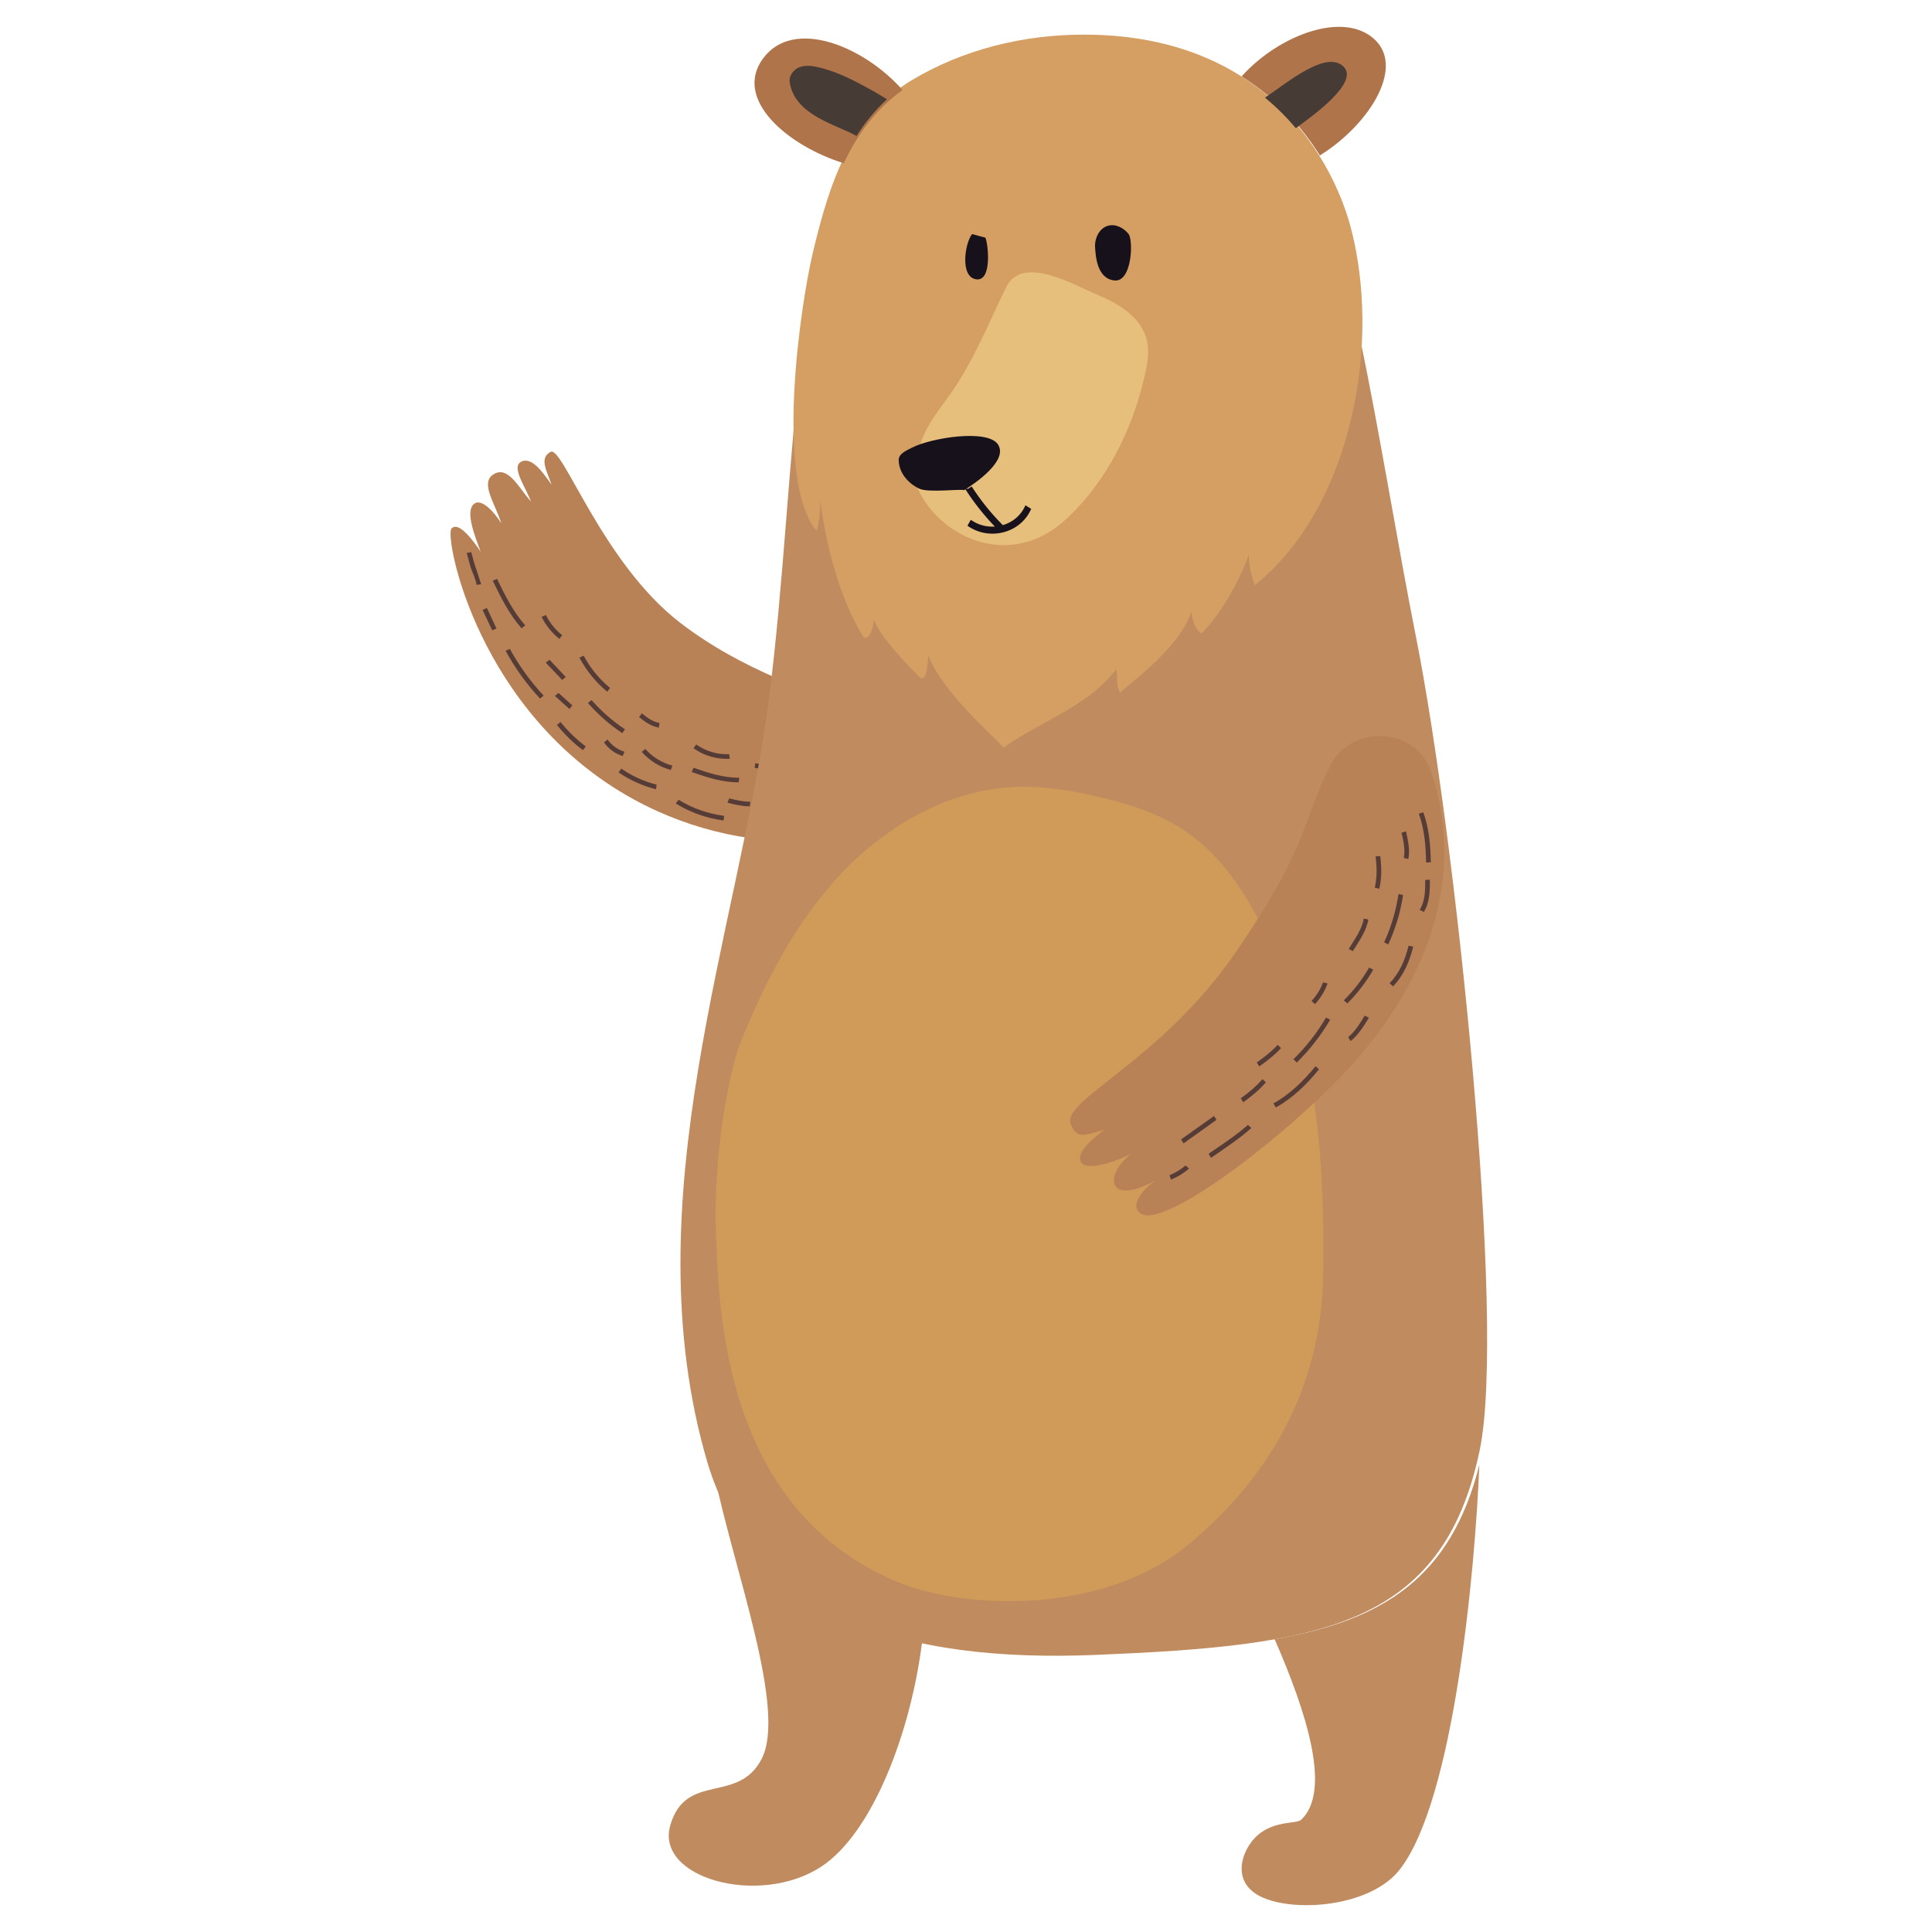
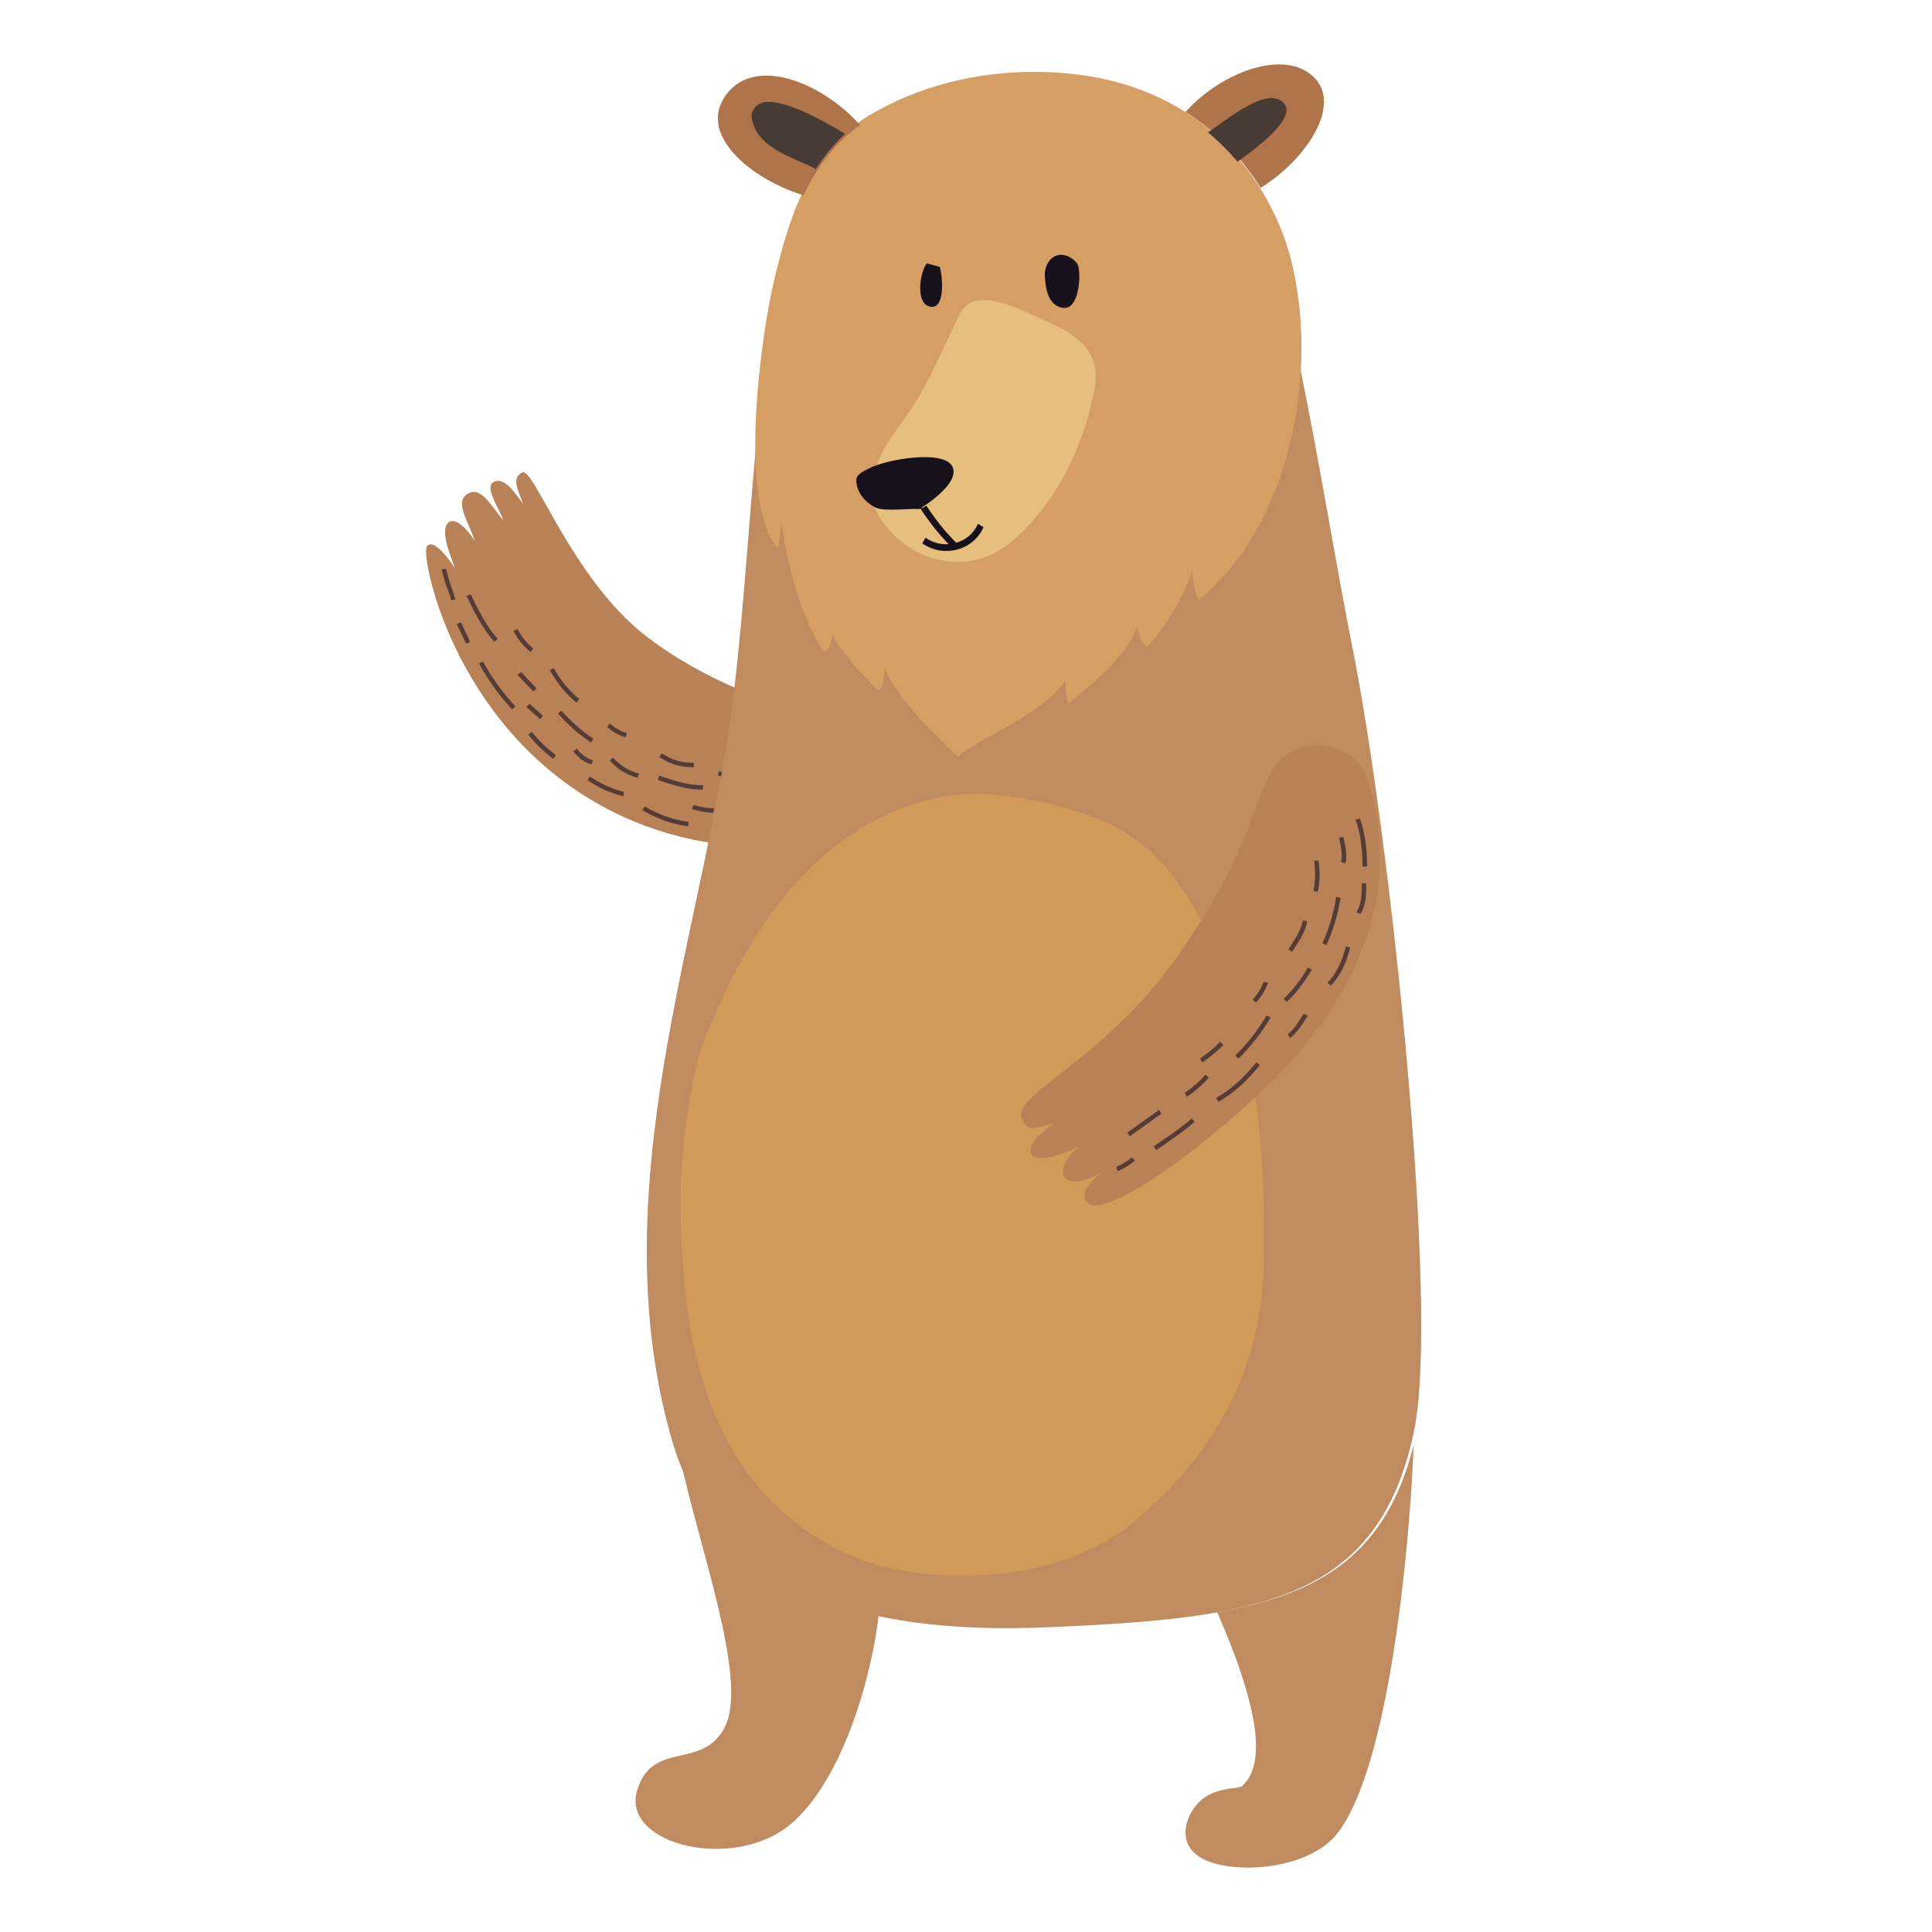
<svg xmlns="http://www.w3.org/2000/svg" width="720px" height="720px" viewBox="0 0 720 720" version="1.1">
  <g id="img_b" stroke="none" stroke-width="1" fill="none" fill-rule="evenodd">
-     <g id="bear" transform="translate(165, 10)">
-       <path d="M88.193,221.857 C134.597,257.83 195.193,255.15 180.84,283.149 C169.372,305.558 116.437,312.776 71.071,287.847 C12.875,255.906 0.622,190.076 3.229,187.029 C5.837,183.958 11.444,191.566 14.144,195.621 C11.906,189.618 8.49,181.026 11.398,178.024 C14.282,175.068 19.52,181.278 21.805,185.035 C19.682,177.864 13.682,169.936 18.967,166.728 C24.274,163.52 28.035,171.265 32.881,176.97 C31.058,171.677 25.22,163.978 29.327,162.008 C33.435,160.06 37.773,166.774 40.565,170.646 C38.811,165.49 35.789,160.702 40.219,158.387 C44.673,156.073 59.556,199.654 88.193,221.857" id="Fill-35" fill="#B98156" />
-       <path d="M133.378,295.034 C127.847,295.057 122.387,294.337 117.042,292.873 L116.415,294.499 C121.899,295.986 127.452,296.777 133.168,296.753 L133.378,295.034" id="Fill-36" fill="#563C37" />
-       <path d="M104.866,294.046 C98.802,293.256 93.085,291.235 87.88,288.051 L86.835,289.446 C92.295,292.792 98.29,294.929 104.657,295.766 L104.866,294.046" id="Fill-37" fill="#563C37" />
-       <path d="M79.701,282.417 C74.984,281.232 70.569,279.21 66.549,276.445 L65.527,277.839 C69.802,280.79 74.473,282.881 79.492,284.136 L79.701,282.417" id="Fill-38" fill="#563C37" />
-       <path d="M53.293,268.173 C49.784,265.524 46.647,262.503 43.905,259.064 L42.558,260.156 C45.393,263.711 48.622,266.848 52.247,269.567 L53.293,268.173" id="Fill-39" fill="#563C37" />
-       <path d="M37.597,249.246 C32.671,243.949 28.488,238.163 25.002,231.819 L23.399,232.516 C26.954,238.976 31.207,244.924 36.249,250.339 L37.597,249.246" id="Fill-40" fill="#563C37" />
-       <path d="M20.018,224.232 C18.833,221.676 17.648,219.144 16.463,216.588 L14.837,217.285 C16.045,219.817 17.23,222.373 18.438,224.906 L20.018,224.232" id="Fill-41" fill="#563C37" />
-       <path d="M110.501,279.837 C104.553,279.86 99.022,278.071 93.446,276.119 L92.818,277.723 C98.511,279.721 104.204,281.58 110.292,281.557 L110.501,279.837" id="Fill-42" fill="#563C37" />
-       <path d="M85.603,275.329 C81.676,274.261 78.214,272.169 75.495,269.125 L74.148,270.194 C77.052,273.471 80.747,275.794 84.976,276.933 L85.603,275.329" id="Fill-43" fill="#563C37" />
-       <path d="M67.909,261.817 C63.261,258.704 59.125,255.056 55.454,250.896 L54.083,251.965 C57.871,256.264 62.123,260.028 66.886,263.212 L67.909,261.817" id="Fill-44" fill="#563C37" />
-       <path d="M45.846,242.299 C43.824,240.161 41.779,238 39.781,235.862 L38.387,236.954 C40.432,239.092 42.476,241.253 44.498,243.391 L45.846,242.299" id="Fill-45" fill="#563C37" />
-       <path d="M30.742,223.059 C26.257,218.04 23.167,211.766 20.216,205.724 L18.636,206.422 C21.61,212.556 24.793,219.016 29.394,224.151 L30.742,223.059" id="Fill-46" fill="#563C37" />
-       <path d="M133.331,285.701 C130.659,285.956 128.08,285.608 125.57,284.678 L124.943,286.281 C127.731,287.327 130.612,287.699 133.563,287.443 L133.331,285.701" id="Fill-47" fill="#563C37" />
-       <path d="M124.827,275.69 C122.038,275.295 119.227,274.853 116.461,274.458 L116.252,276.178 C119.041,276.596 121.829,277.014 124.594,277.409 L124.827,275.69" id="Fill-48" fill="#563C37" />
-       <path d="M106.725,271.053 C102.334,271.262 98.081,269.984 94.48,267.451 L93.434,268.845 C97.431,271.68 102.078,273.004 106.981,272.772 L106.725,271.053" id="Fill-49" fill="#563C37" />
-       <path d="M67.711,270.148 C65.109,269.334 63.017,267.824 61.437,265.593 L60.09,266.662 C61.809,269.102 64.202,270.868 67.061,271.751 L67.711,270.148" id="Fill-50" fill="#563C37" />
-       <path d="M80.77,259.436 C78.284,259.017 76.1,257.391 74.194,255.834 L73.172,257.228 C75.31,258.994 77.749,260.69 80.538,261.178 L80.77,259.436" id="Fill-51" fill="#563C37" />
-       <path d="M50.923,235.061 C53.549,239.987 57.011,244.239 61.31,247.794 L62.355,246.377 C58.289,243.007 55.012,239.034 52.526,234.363 L50.923,235.061" id="Fill-52" fill="#563C37" />
-       <path d="M36.83,219.887 C38.456,223.117 40.664,225.859 43.476,228.113 L44.498,226.719 C41.919,224.651 39.92,222.141 38.433,219.19 L36.83,219.887" id="Fill-53" fill="#563C37" />
-       <polyline id="Fill-54" fill="#563C37" points="41.779 249.351 47.217 254.231 48.262 252.837 43.15 248.259 41.779 249.351" />
-       <path d="M106.11,289.12 C108.851,289.864 111.547,290.491 114.428,290.491 L114.637,288.772 C111.919,288.772 109.363,288.214 106.76,287.517 L106.11,289.12" id="Fill-55" fill="#563C37" />
-       <path d="M14.314,207.723 L12.617,202.518 C11.827,200.31 11.177,198.056 10.619,195.779 L8.923,196.035 L10.41,201.472 C11.13,203.61 12.292,205.748 12.594,207.955 L14.314,207.723" id="Fill-56" fill="#563C37" />
-       <path d="M362.774,227.765 C349.132,159.225 336.318,61.778 315.832,38.441 C276.056,-6.899 202.498,-3.424 166.052,27.877 C128.848,59.776 132.683,164.956 121.499,250.826 C110.36,336.397 70.148,437.664 98.556,534.766 C115.757,592.465 171.472,609.703 243.353,606.734 C326.534,603.282 372.603,596.493 386.428,530.508 C396.441,482.728 377.311,300.953 362.774,227.765" id="Fill-57" fill="#C08B5E" />
-       <path d="M337.566,71.876 C334.113,60.469 314.426,2.905 238.927,2.905 C216.708,2.905 194.304,8.228 174.848,19.842 C151.685,33.668 143.787,59.455 137.893,84.319 C133.472,102.893 123.595,168.039 139.113,187.649 C139.735,188.433 140.817,180.621 140.702,176.565 C142.89,193.733 147.978,212.905 156.336,226.732 C158.362,230.073 160.711,224.197 160.573,220.833 C163.198,227.492 171.924,236.434 177.312,242.033 C180.881,245.72 180.674,234.867 180.95,234.429 C186.66,248.232 203.653,262.796 209.064,268.672 C220.968,259.616 240.516,253.486 250.946,239.429 C251.614,242.402 250.762,244.914 252.397,248.232 C253.916,246.043 274.524,232.193 279.014,217.837 C279.359,221.754 280.602,224.796 282.767,226.087 C289.49,219.542 297.019,206.522 300.381,196.821 C300.45,202.651 302.154,206.43 302.614,208.089 C307.058,204.471 331.027,185.736 339.915,139.625 C345.625,110.014 341.55,85.08 337.566,71.876" id="Fill-58" fill="#D59E62" />
-       <path d="M326.878,47.925 C344.918,36.708 358.16,15.931 347.825,5.243 C336.567,-6.39 311.767,2.801 297.718,18.464 C311.375,27.079 320.672,38.044 326.878,47.925" id="Fill-59" fill="#B0744B" />
-       <path d="M317.915,37.759 C322.988,34.011 342.081,20.78 335.603,14.729 C329.103,8.678 314.834,20.712 306.432,26.402 C310.825,30.015 314.63,33.876 317.915,37.759" id="Fill-60" fill="#473B35" />
-       <path d="M171.369,23.559 C157.129,7.401 130.918,-3.618 119.48,11.637 C107.949,27.032 128.765,44.441 149.442,50.83 C154.49,40.158 161.343,30.643 171.369,23.559" id="Fill-61" fill="#B0744B" />
-       <path d="M154.221,40.664 C157.381,35.641 161.122,31.066 165.56,26.987 L161.122,24.322 C154.383,20.572 147.528,16.799 140.046,15.078 C137.676,14.512 135.143,14.182 132.866,15.078 C130.612,15.95 128.915,18.356 129.31,20.785 C131.309,32.976 146.483,36.372 154.221,40.664" id="Fill-62" fill="#473B35" />
-       <path d="M262.077,115.588 C259.526,107.828 251.942,103.213 244.405,100.045 C234.96,96.05 216.048,84.869 210.027,96.945 C204.029,108.999 198.077,124.06 189.643,136.136 C185.438,142.129 180.589,147.868 178.245,154.779 C176.499,159.945 174.569,165.891 176.591,170.965 C183.967,189.654 211.13,203.2 232.363,183.432 C247.714,169.151 257.435,149.338 261.847,128.858 C262.789,124.496 263.455,119.858 262.077,115.588" id="Fill-63" fill="#E6BF7D" />
-       <path d="M206.984,155.73 C203.252,149.735 182.049,153.127 174.841,156.845 C172.672,157.96 169.826,159.122 169.919,161.539 C170.059,166.999 174.514,170.764 177.687,172.158 C180.976,173.645 192.405,172.204 194.318,172.646 C198.33,170.206 210.716,161.725 206.984,155.73" id="Fill-64" fill="#17111C" />
-       <path d="M202.233,78.57 L197.261,77.246 C194.495,80.755 192.73,93.326 198.841,94.092 C204.952,94.882 203.139,80.383 202.233,78.57" id="Fill-65" fill="#17111C" />
-       <path d="M255.589,77.211 C253.776,74.887 250.686,73.33 247.874,74.144 C244.621,75.096 242.878,78.837 243.111,82.207 C243.32,85.553 243.854,93.918 250.384,94.522 C256.89,95.126 257.401,79.535 255.589,77.211" id="Fill-66" fill="#17111C" />
-       <path d="M217.133,178.325 C215.517,182.135 212.332,184.645 208.714,185.714 L208.691,185.667 C204.39,181.392 200.454,176.466 197.109,171.284 L195.766,172.167 L194.606,172.074 C197.814,177.116 201.637,181.973 205.756,186.248 C202.684,186.434 199.521,185.667 196.79,183.716 L195.539,185.923 C203.571,191.662 215.381,188.781 219.295,179.626 L217.133,178.325" id="Fill-67" fill="#17111C" />
-       <path d="M310.019,600.882 C321.874,628.017 331.367,657.434 319.879,668.2 C317.884,670.068 306.396,667.693 300.136,678.275 C296.513,684.408 296.261,692.292 304.286,696.534 C316.302,702.897 345.469,700.984 356.636,686.736 C376.883,660.892 384.748,575.038 386.307,535.892 C375.805,577.713 350.834,593.804 310.019,600.882" id="Fill-68" fill="#C08B5E" />
-       <path d="M101.369,540.249 C108.607,575.152 128.217,627.138 118.875,645.419 C110.156,662.502 90.731,650.191 84.834,670.087 C78.914,689.982 118.065,700.725 141.052,685.648 C160.2,673.084 174.422,635.552 178.631,601.963 C141.538,593.802 113.926,574.922 101.369,540.249" id="Fill-69" fill="#C08B5E" />
-       <path d="M328.122,465.368 C328.928,419.407 324.873,371.624 303.17,331.128 C296.581,318.859 288.011,307.283 276.445,299.534 C266.745,293.054 255.364,289.502 244.006,286.873 C234.237,284.613 224.238,282.93 214.193,283.23 C189.518,284.014 166.318,296.951 149.223,314.778 C132.128,332.604 120.516,354.973 111.208,377.873 C106.347,389.819 100.748,422.336 101.785,448.856 C102.891,477.544 104.066,551.871 169.013,579.36 C194.472,590.13 246.125,591.698 277.413,565.985 C297.341,549.611 327.177,517.833 328.122,465.368" id="Fill-70" fill="#D09A59" />
-       <path d="M368.362,277.678 C362.805,260.922 338.753,259.818 330.959,274.966 C320.236,295.814 323.165,304.594 295.655,344.681 C267.429,385.871 230.303,399.892 234.085,408.994 C236.275,414.281 238.581,413.476 246.86,410.879 C242.986,413.568 235.491,419.683 237.959,423.199 C240.426,426.67 251.449,422.602 256.453,420.05 C245.914,428.532 248.174,439.634 265.769,429.842 C259.243,434.347 256.245,440.14 260.396,442.438 C268.882,447.15 308.245,418.188 333.68,392.307 C363.22,362.265 382.844,321.144 368.362,277.678" id="Fill-71" fill="#B98156" />
-       <path d="M285.391,420 C290.34,416.584 295.545,413.215 300.076,409.218 L301.331,410.403 C296.707,414.493 291.386,417.978 286.32,421.487 L285.391,420" id="Fill-72" fill="#563C37" />
-       <path d="M309.545,401.225 C315.703,397.832 320.861,392.744 325.276,387.329 L326.554,388.515 C322.046,394.022 316.772,399.25 310.475,402.712 L309.545,401.225" id="Fill-73" fill="#563C37" />
-       <path d="M337.429,376.501 C340.078,374.34 341.844,371.366 343.587,368.485 L345.144,369.298 C343.192,372.458 341.263,375.618 338.335,377.988 L337.429,376.501" id="Fill-74" fill="#563C37" />
-       <path d="M352.858,356.437 C356.646,352.533 358.667,347.607 359.945,342.402 L361.665,342.773 C360.294,348.257 358.133,353.509 354.136,357.598 L352.858,356.437" id="Fill-75" fill="#563C37" />
-       <path d="M364.08,329.064 C366.171,325.671 366.148,321.744 366.124,317.91 L367.867,317.841 C367.89,321.977 367.867,326.252 365.613,329.877 L364.08,329.064" id="Fill-76" fill="#563C37" />
-       <path d="M350.837,341.17 C353.462,335.431 355.251,329.412 356.181,323.162 L357.877,323.557 C356.924,329.947 355.066,336.105 352.347,341.983 L350.837,341.17" id="Fill-77" fill="#563C37" />
-       <path d="M335.802,362.792 C339.52,359.12 342.634,355.077 345.237,350.569 L346.77,351.383 C344.098,355.983 340.891,360.189 337.104,363.954 L335.802,362.792" id="Fill-78" fill="#563C37" />
-       <path d="M317.004,384.785 C321.744,380.115 325.811,374.956 329.18,369.217 L330.714,370.007 C327.275,375.885 323.139,381.183 318.282,385.97 L317.004,384.785" id="Fill-79" fill="#563C37" />
-       <path d="M297.393,399.296 C300.32,397.205 303.132,394.881 305.479,392.163 L306.757,393.348 C304.317,396.183 301.366,398.622 298.322,400.783 L297.393,399.296" id="Fill-80" fill="#563C37" />
-       <path d="M337.627,343.645 C339.811,340.066 342.506,336.534 343.25,332.305 L344.946,332.7 C344.179,337.092 341.437,340.74 339.16,344.458 L337.627,343.645" id="Fill-81" fill="#563C37" />
-       <path d="M323.766,363.036 C325.648,361.014 327.112,358.69 328.065,356.111 L329.761,356.506 C328.692,359.388 327.159,361.967 325.044,364.221 L323.766,363.036" id="Fill-82" fill="#563C37" />
-       <path d="M303.364,385.959 C306.106,383.983 308.871,381.915 311.125,379.383 L312.403,380.568 C310.056,383.217 307.152,385.378 304.294,387.422 L303.364,385.959" id="Fill-83" fill="#563C37" />
-       <path d="M275.144,414.621 C279.233,411.693 283.346,408.788 287.436,405.884 L288.342,407.348 C284.252,410.252 280.163,413.18 276.073,416.108 L275.144,414.621" id="Fill-84" fill="#563C37" />
-       <path d="M270.856,427.959 C273.064,427.052 275.039,425.844 276.828,424.334 L278.106,425.495 C276.085,427.261 273.854,428.609 271.368,429.608 L270.856,427.959" id="Fill-85" fill="#563C37" />
-       <path d="M366.451,311.427 C366.382,305.409 365.847,298.926 363.733,293.233 L365.406,292.722 C367.59,298.531 368.124,305.223 368.217,311.358 L366.451,311.427" id="Fill-86" fill="#563C37" />
-       <path d="M358.158,309.72 C358.762,306.583 357.995,303.399 357.322,300.309 L358.971,299.821 C359.715,303.213 360.528,306.652 359.854,310.138 L358.158,309.72" id="Fill-87" fill="#563C37" />
-       <path d="M347.344,320.815 C348.227,316.841 348.135,313.17 347.647,309.127 L349.389,309.08 C349.877,313.263 349.97,317.097 349.041,321.21 L347.344,320.815" id="Fill-88" fill="#563C37" />
+     <g id="bear" transform="translate(156, 24)">
+       <path d="M84.665,212.982 C129.213,247.517 187.385,244.944 173.607,271.823 C162.597,293.336 111.779,300.265 68.228,276.333 C12.36,245.669 0.597,182.473 3.1,179.548 C5.603,176.6 10.986,183.903 13.578,187.796 C11.429,182.033 8.151,173.785 10.942,170.903 C13.711,168.065 18.74,174.026 20.933,177.634 C18.895,170.749 13.135,163.138 18.208,160.059 C23.303,156.979 26.914,164.414 31.566,169.891 C29.816,164.81 24.211,157.419 28.154,155.527 C32.097,153.658 36.262,160.103 38.943,163.82 C37.259,158.871 34.357,154.274 38.61,152.052 C42.886,149.83 57.174,191.668 84.665,212.982" id="Fill-35" fill="#B98156" />
+       <path d="M128.042,283.232 C122.733,283.255 117.491,282.563 112.361,281.158 L111.758,282.719 C117.023,284.147 122.354,284.905 127.842,284.883 L128.042,283.232" id="Fill-36" fill="#563C37" />
+       <path d="M100.672,282.285 C94.85,281.526 89.362,279.585 84.365,276.529 L83.361,277.868 C88.604,281.08 94.359,283.132 100.471,283.935 L100.672,282.285" id="Fill-37" fill="#563C37" />
+       <path d="M76.513,271.12 C71.985,269.982 67.747,268.042 63.887,265.387 L62.906,266.725 C67.01,269.558 71.494,271.566 76.312,272.771 L76.513,271.12" id="Fill-38" fill="#563C37" />
+       <path d="M51.161,257.446 C47.793,254.903 44.781,252.003 42.149,248.701 L40.855,249.75 C43.577,253.163 46.678,256.174 50.157,258.784 L51.161,257.446" id="Fill-39" fill="#563C37" />
+       <path d="M36.093,239.277 C31.364,234.191 27.348,228.636 24.002,222.546 L22.463,223.216 C25.876,229.417 29.958,235.128 34.799,240.325 L36.093,239.277" id="Fill-40" fill="#563C37" />
+       <path d="M19.218,215.263 C18.08,212.809 16.942,210.378 15.805,207.924 L14.243,208.593 C15.403,211.025 16.541,213.479 17.701,215.91 L19.218,215.263" id="Fill-41" fill="#563C37" />
+       <path d="M106.081,268.644 C100.371,268.666 95.062,266.948 89.708,265.075 L89.106,266.614 C94.571,268.532 100.036,270.317 105.88,270.294 L106.081,268.644" id="Fill-42" fill="#563C37" />
+       <path d="M82.179,264.316 C78.409,263.29 75.086,261.283 72.476,258.36 L71.182,259.386 C73.97,262.532 77.517,264.762 81.577,265.855 L82.179,264.316" id="Fill-43" fill="#563C37" />
+       <path d="M65.192,251.345 C60.731,248.356 56.76,244.853 53.236,240.86 L51.92,241.887 C55.556,246.013 59.638,249.627 64.211,252.683 L65.192,251.345" id="Fill-44" fill="#563C37" />
+       <path d="M44.012,232.607 C42.071,230.555 40.108,228.48 38.19,226.428 L36.851,227.476 C38.814,229.528 40.777,231.603 42.718,233.655 L44.012,232.607" id="Fill-45" fill="#563C37" />
+       <path d="M29.512,214.137 C25.207,209.318 22.24,203.295 19.407,197.496 L17.89,198.165 C20.746,204.054 23.802,210.255 28.218,215.185 L29.512,214.137" id="Fill-46" fill="#563C37" />
+       <path d="M127.998,274.273 C125.433,274.518 122.956,274.183 120.547,273.291 L119.945,274.83 C122.622,275.834 125.388,276.191 128.221,275.946 L127.998,274.273" id="Fill-47" fill="#563C37" />
+       <path d="M119.833,264.662 C117.157,264.283 114.457,263.859 111.803,263.48 L111.602,265.13 C114.279,265.532 116.956,265.934 119.61,266.313 L119.833,264.662" id="Fill-48" fill="#563C37" />
+       <path d="M102.456,260.21 C98.24,260.411 94.158,259.184 90.7,256.753 L89.697,258.091 C93.533,260.813 97.995,262.084 102.702,261.861 L102.456,260.21" id="Fill-49" fill="#563C37" />
+       <path d="M65.003,259.342 C62.504,258.561 60.497,257.111 58.98,254.97 L57.686,255.996 C59.337,258.338 61.634,260.033 64.378,260.881 L65.003,259.342" id="Fill-50" fill="#563C37" />
+       <path d="M77.539,249.058 C75.152,248.657 73.056,247.095 71.226,245.601 L70.245,246.939 C72.297,248.634 74.639,250.263 77.316,250.731 L77.539,249.058" id="Fill-51" fill="#563C37" />
+       <path d="M48.886,225.658 C51.407,230.387 54.73,234.469 58.857,237.882 L59.861,236.522 C55.957,233.287 52.812,229.473 50.425,224.989 L48.886,225.658" id="Fill-52" fill="#563C37" />
+       <path d="M35.357,211.092 C36.918,214.192 39.037,216.825 41.736,218.988 L42.718,217.65 C40.242,215.665 38.324,213.255 36.896,210.422 L35.357,211.092" id="Fill-53" fill="#563C37" />
+       <polyline id="Fill-54" fill="#563C37" points="40.108 239.377 45.328 244.061 46.332 242.723 41.424 238.329 40.108 239.377" />
+       <path d="M101.865,277.556 C104.497,278.269 107.085,278.872 109.851,278.872 L110.052,277.221 C107.442,277.221 104.988,276.686 102.49,276.016 L101.865,277.556" id="Fill-55" fill="#563C37" />
+       <path d="M13.741,199.414 L12.113,194.417 C11.354,192.298 10.73,190.134 10.194,187.948 L8.566,188.193 L9.994,193.413 C10.685,195.466 11.8,197.518 12.09,199.637 L13.741,199.414" id="Fill-56" fill="#563C37" />
+       <path d="M348.263,218.654 C335.167,152.856 322.865,59.307 303.199,36.903 C265.014,-6.623 194.398,-3.287 159.41,26.762 C123.694,57.385 127.376,158.358 116.639,240.793 C105.946,322.941 67.342,420.158 94.614,513.375 C111.127,568.766 164.613,585.315 233.619,582.465 C313.473,579.151 357.699,572.633 370.971,509.287 C380.584,463.419 362.219,288.915 348.263,218.654" id="Fill-57" fill="#C08B5E" />
+       <path d="M324.064,69.001 C320.748,58.05 301.849,2.788 229.37,2.788 C208.04,2.788 186.532,7.899 167.854,19.048 C145.618,32.322 138.036,57.077 132.377,80.947 C128.133,98.777 118.651,161.317 133.549,180.143 C134.146,180.895 135.185,173.396 135.074,169.502 C137.174,185.983 142.059,204.389 150.083,217.663 C152.028,220.87 154.282,215.229 154.15,211.999 C156.67,218.393 165.047,226.976 170.22,232.352 C173.646,235.891 173.447,225.472 173.712,225.052 C179.194,238.303 195.507,252.284 200.701,257.925 C212.129,249.231 230.895,243.347 240.908,229.852 C241.549,232.706 240.731,235.117 242.301,238.303 C243.76,236.201 263.543,222.906 267.853,209.123 C268.185,212.884 269.378,215.804 271.456,217.043 C277.91,210.76 285.139,198.261 288.366,188.948 C288.432,194.545 290.068,198.173 290.51,199.766 C294.776,196.292 317.786,178.307 326.318,134.04 C331.8,105.613 327.888,81.677 324.064,69.001" id="Fill-58" fill="#D59E62" />
+       <path d="M313.803,46.008 C331.122,35.239 343.834,15.293 333.912,5.033 C323.104,-6.134 299.297,2.689 285.809,17.726 C298.92,25.996 307.845,36.522 313.803,46.008" id="Fill-59" fill="#B0744B" />
+       <path d="M305.198,36.249 C310.068,32.651 328.398,19.949 322.179,14.14 C315.939,8.331 302.241,19.884 294.174,25.346 C298.392,28.814 302.045,32.521 305.198,36.249" id="Fill-60" fill="#473B35" />
+       <path d="M164.515,22.617 C150.844,7.105 125.681,-3.474 114.701,11.172 C103.631,25.951 123.614,42.663 143.464,48.797 C148.31,38.552 154.89,29.418 164.515,22.617" id="Fill-61" fill="#B0744B" />
+       <path d="M148.052,39.037 C151.086,34.215 154.677,29.824 158.938,25.907 L154.677,23.349 C148.208,19.75 141.627,16.127 134.444,14.475 C132.169,13.931 129.737,13.615 127.551,14.475 C125.387,15.312 123.759,17.622 124.138,19.953 C126.056,31.657 140.623,34.917 148.052,39.037" id="Fill-62" fill="#473B35" />
+       <path d="M251.594,110.965 C249.145,103.515 241.865,99.085 234.629,96.043 C225.562,92.208 207.406,81.474 201.626,93.068 C195.868,104.639 190.154,119.098 182.058,130.691 C178.021,136.444 173.366,141.954 171.116,148.588 C169.439,153.547 167.586,159.256 169.527,164.127 C176.609,182.068 202.685,195.072 223.069,176.095 C237.805,162.385 247.137,143.364 251.373,123.704 C252.277,119.516 252.917,115.064 251.594,110.965" id="Fill-63" fill="#E6BF7D" />
+       <path d="M198.705,149.5 C195.122,143.745 174.767,147.002 167.847,150.571 C165.765,151.642 163.033,152.757 163.122,155.077 C163.257,160.319 167.534,163.933 170.579,165.272 C173.737,166.699 184.709,165.316 186.545,165.74 C190.397,163.398 202.288,155.256 198.705,149.5" id="Fill-64" fill="#17111C" />
+       <path d="M194.144,75.428 L189.37,74.156 C186.716,77.524 185.02,89.592 190.887,90.329 C196.754,91.087 195.014,77.167 194.144,75.428" id="Fill-65" fill="#17111C" />
+       <path d="M245.365,74.122 C243.625,71.892 240.658,70.397 237.959,71.178 C234.836,72.093 233.163,75.684 233.386,78.919 C233.587,82.131 234.1,90.161 240.368,90.741 C246.614,91.321 247.105,76.353 245.365,74.122" id="Fill-66" fill="#17111C" />
+       <path d="M208.448,171.192 C206.897,174.85 203.838,177.259 200.365,178.285 L200.343,178.241 C196.215,174.136 192.436,169.407 189.224,164.433 L187.936,165.28 L186.822,165.191 C189.902,170.032 193.572,174.694 197.525,178.798 C194.576,178.977 191.54,178.241 188.919,176.367 L187.717,178.486 C195.428,183.996 206.766,181.23 210.523,172.441 L208.448,171.192" id="Fill-67" fill="#17111C" />
+       <path d="M297.618,576.847 C308.999,602.896 318.112,631.137 307.084,641.472 C305.169,643.265 294.14,640.985 288.131,651.144 C284.653,657.031 284.411,664.6 292.115,668.673 C303.65,674.781 331.65,672.944 342.37,659.267 C361.808,634.457 369.358,552.037 370.855,514.456 C360.773,554.604 336.801,570.052 297.618,576.847" id="Fill-68" fill="#C08B5E" />
+       <path d="M97.314,518.639 C104.263,552.146 123.089,602.052 114.12,619.603 C105.75,636.002 87.102,624.184 81.441,643.283 C75.758,662.383 113.343,672.696 135.41,658.222 C153.792,646.16 167.445,610.13 171.485,577.885 C135.876,570.05 109.369,551.925 97.314,518.639" id="Fill-69" fill="#C08B5E" />
+       <path d="M314.997,446.753 C315.771,402.631 311.878,356.759 291.044,317.883 C284.718,306.105 276.49,294.991 265.387,287.553 C256.076,281.332 245.15,277.922 234.246,275.398 C224.868,273.229 215.269,271.613 205.625,271.9 C181.937,272.653 159.665,285.073 143.254,302.186 C126.842,319.3 115.695,340.775 106.76,362.758 C102.093,374.226 96.718,405.442 97.714,430.902 C98.775,458.443 99.903,529.796 162.253,556.186 C186.693,566.525 236.28,568.03 266.316,543.345 C285.448,527.627 314.09,497.119 314.997,446.753" id="Fill-70" fill="#D09A59" />
+       <path d="M353.628,266.571 C348.293,250.485 325.203,249.426 317.721,263.967 C307.427,283.981 310.238,292.41 283.828,330.894 C256.732,370.436 221.091,383.896 224.721,392.635 C226.824,397.71 229.038,396.937 236.986,394.444 C233.266,397.026 226.072,402.895 228.44,406.271 C230.809,409.603 241.391,405.698 246.195,403.248 C236.078,411.391 238.247,422.049 255.138,412.648 C248.873,416.973 245.995,422.534 249.98,424.741 C258.127,429.264 295.915,401.461 320.333,376.615 C348.691,347.774 367.53,308.298 353.628,266.571" id="Fill-71" fill="#B98156" />
+       <path d="M273.975,403.2 C278.727,399.921 283.723,396.686 288.073,392.85 L289.278,393.987 C284.839,397.913 279.73,401.259 274.868,404.628 L273.975,403.2" id="Fill-72" fill="#563C37" />
+       <path d="M297.163,385.176 C303.075,381.919 308.027,377.034 312.265,371.836 L313.492,372.974 C309.165,378.261 304.101,383.28 298.056,386.604 L297.163,385.176" id="Fill-73" fill="#563C37" />
+       <path d="M323.932,361.441 C326.475,359.367 328.17,356.511 329.843,353.745 L331.338,354.526 C329.464,357.56 327.613,360.594 324.802,362.869 L323.932,361.441" id="Fill-74" fill="#563C37" />
+       <path d="M338.744,342.179 C342.38,338.431 344.321,333.702 345.547,328.706 L347.198,329.063 C345.882,334.327 343.807,339.368 339.971,343.294 L338.744,342.179" id="Fill-75" fill="#563C37" />
+       <path d="M349.516,315.901 C351.524,312.645 351.502,308.875 351.479,305.194 L353.152,305.127 C353.175,309.098 353.152,313.202 350.989,316.682 L349.516,315.901" id="Fill-76" fill="#563C37" />
+       <path d="M336.803,327.523 C339.324,322.013 341.041,316.236 341.934,310.235 L343.562,310.615 C342.648,316.749 340.863,322.66 338.253,328.304 L336.803,327.523" id="Fill-77" fill="#563C37" />
+       <path d="M322.37,348.28 C325.94,344.756 328.929,340.874 331.427,336.547 L332.899,337.327 C330.334,341.744 327.256,345.782 323.62,349.395 L322.37,348.28" id="Fill-78" fill="#563C37" />
+       <path d="M304.324,369.394 C308.875,364.91 312.778,359.958 316.013,354.448 L317.485,355.206 C314.184,360.85 310.213,365.936 305.551,370.531 L304.324,369.394" id="Fill-79" fill="#563C37" />
+       <path d="M285.497,383.324 C288.308,381.317 291.007,379.086 293.26,376.476 L294.487,377.614 C292.144,380.335 289.311,382.678 286.389,384.752 L285.497,383.324" id="Fill-80" fill="#563C37" />
+       <path d="M324.121,329.899 C326.218,326.464 328.806,323.073 329.52,319.013 L331.148,319.392 C330.412,323.608 327.78,327.111 325.594,330.68 L324.121,329.899" id="Fill-81" fill="#563C37" />
+       <path d="M310.815,348.514 C312.622,346.574 314.028,344.343 314.942,341.867 L316.571,342.246 C315.544,345.012 314.072,347.488 312.042,349.652 L310.815,348.514" id="Fill-82" fill="#563C37" />
+       <path d="M291.23,370.52 C293.862,368.624 296.517,366.639 298.68,364.207 L299.907,365.345 C297.654,367.888 294.866,369.962 292.122,371.926 L291.23,370.52" id="Fill-83" fill="#563C37" />
+       <path d="M264.138,398.036 C268.064,395.225 272.012,392.437 275.938,389.648 L276.808,391.054 C272.882,393.842 268.956,396.653 265.03,399.464 L264.138,398.036" id="Fill-84" fill="#563C37" />
+       <path d="M260.022,410.84 C262.141,409.97 264.037,408.81 265.755,407.36 L266.982,408.476 C265.041,410.171 262.9,411.465 260.513,412.424 L260.022,410.84" id="Fill-85" fill="#563C37" />
+       <path d="M351.793,298.97 C351.726,293.193 351.213,286.969 349.183,281.504 L350.79,281.013 C352.886,286.59 353.4,293.014 353.489,298.903 L351.793,298.97" id="Fill-86" fill="#563C37" />
+       <path d="M343.832,297.331 C344.412,294.319 343.676,291.263 343.029,288.296 L344.613,287.828 C345.326,291.085 346.107,294.386 345.46,297.732 L343.832,297.331" id="Fill-87" fill="#563C37" />
+       <path d="M333.451,307.982 C334.298,304.168 334.209,300.643 333.741,296.762 L335.414,296.717 C335.882,300.733 335.971,304.413 335.079,308.362 L333.451,307.982" id="Fill-88" fill="#563C37" />
    </g>
  </g>
</svg>
